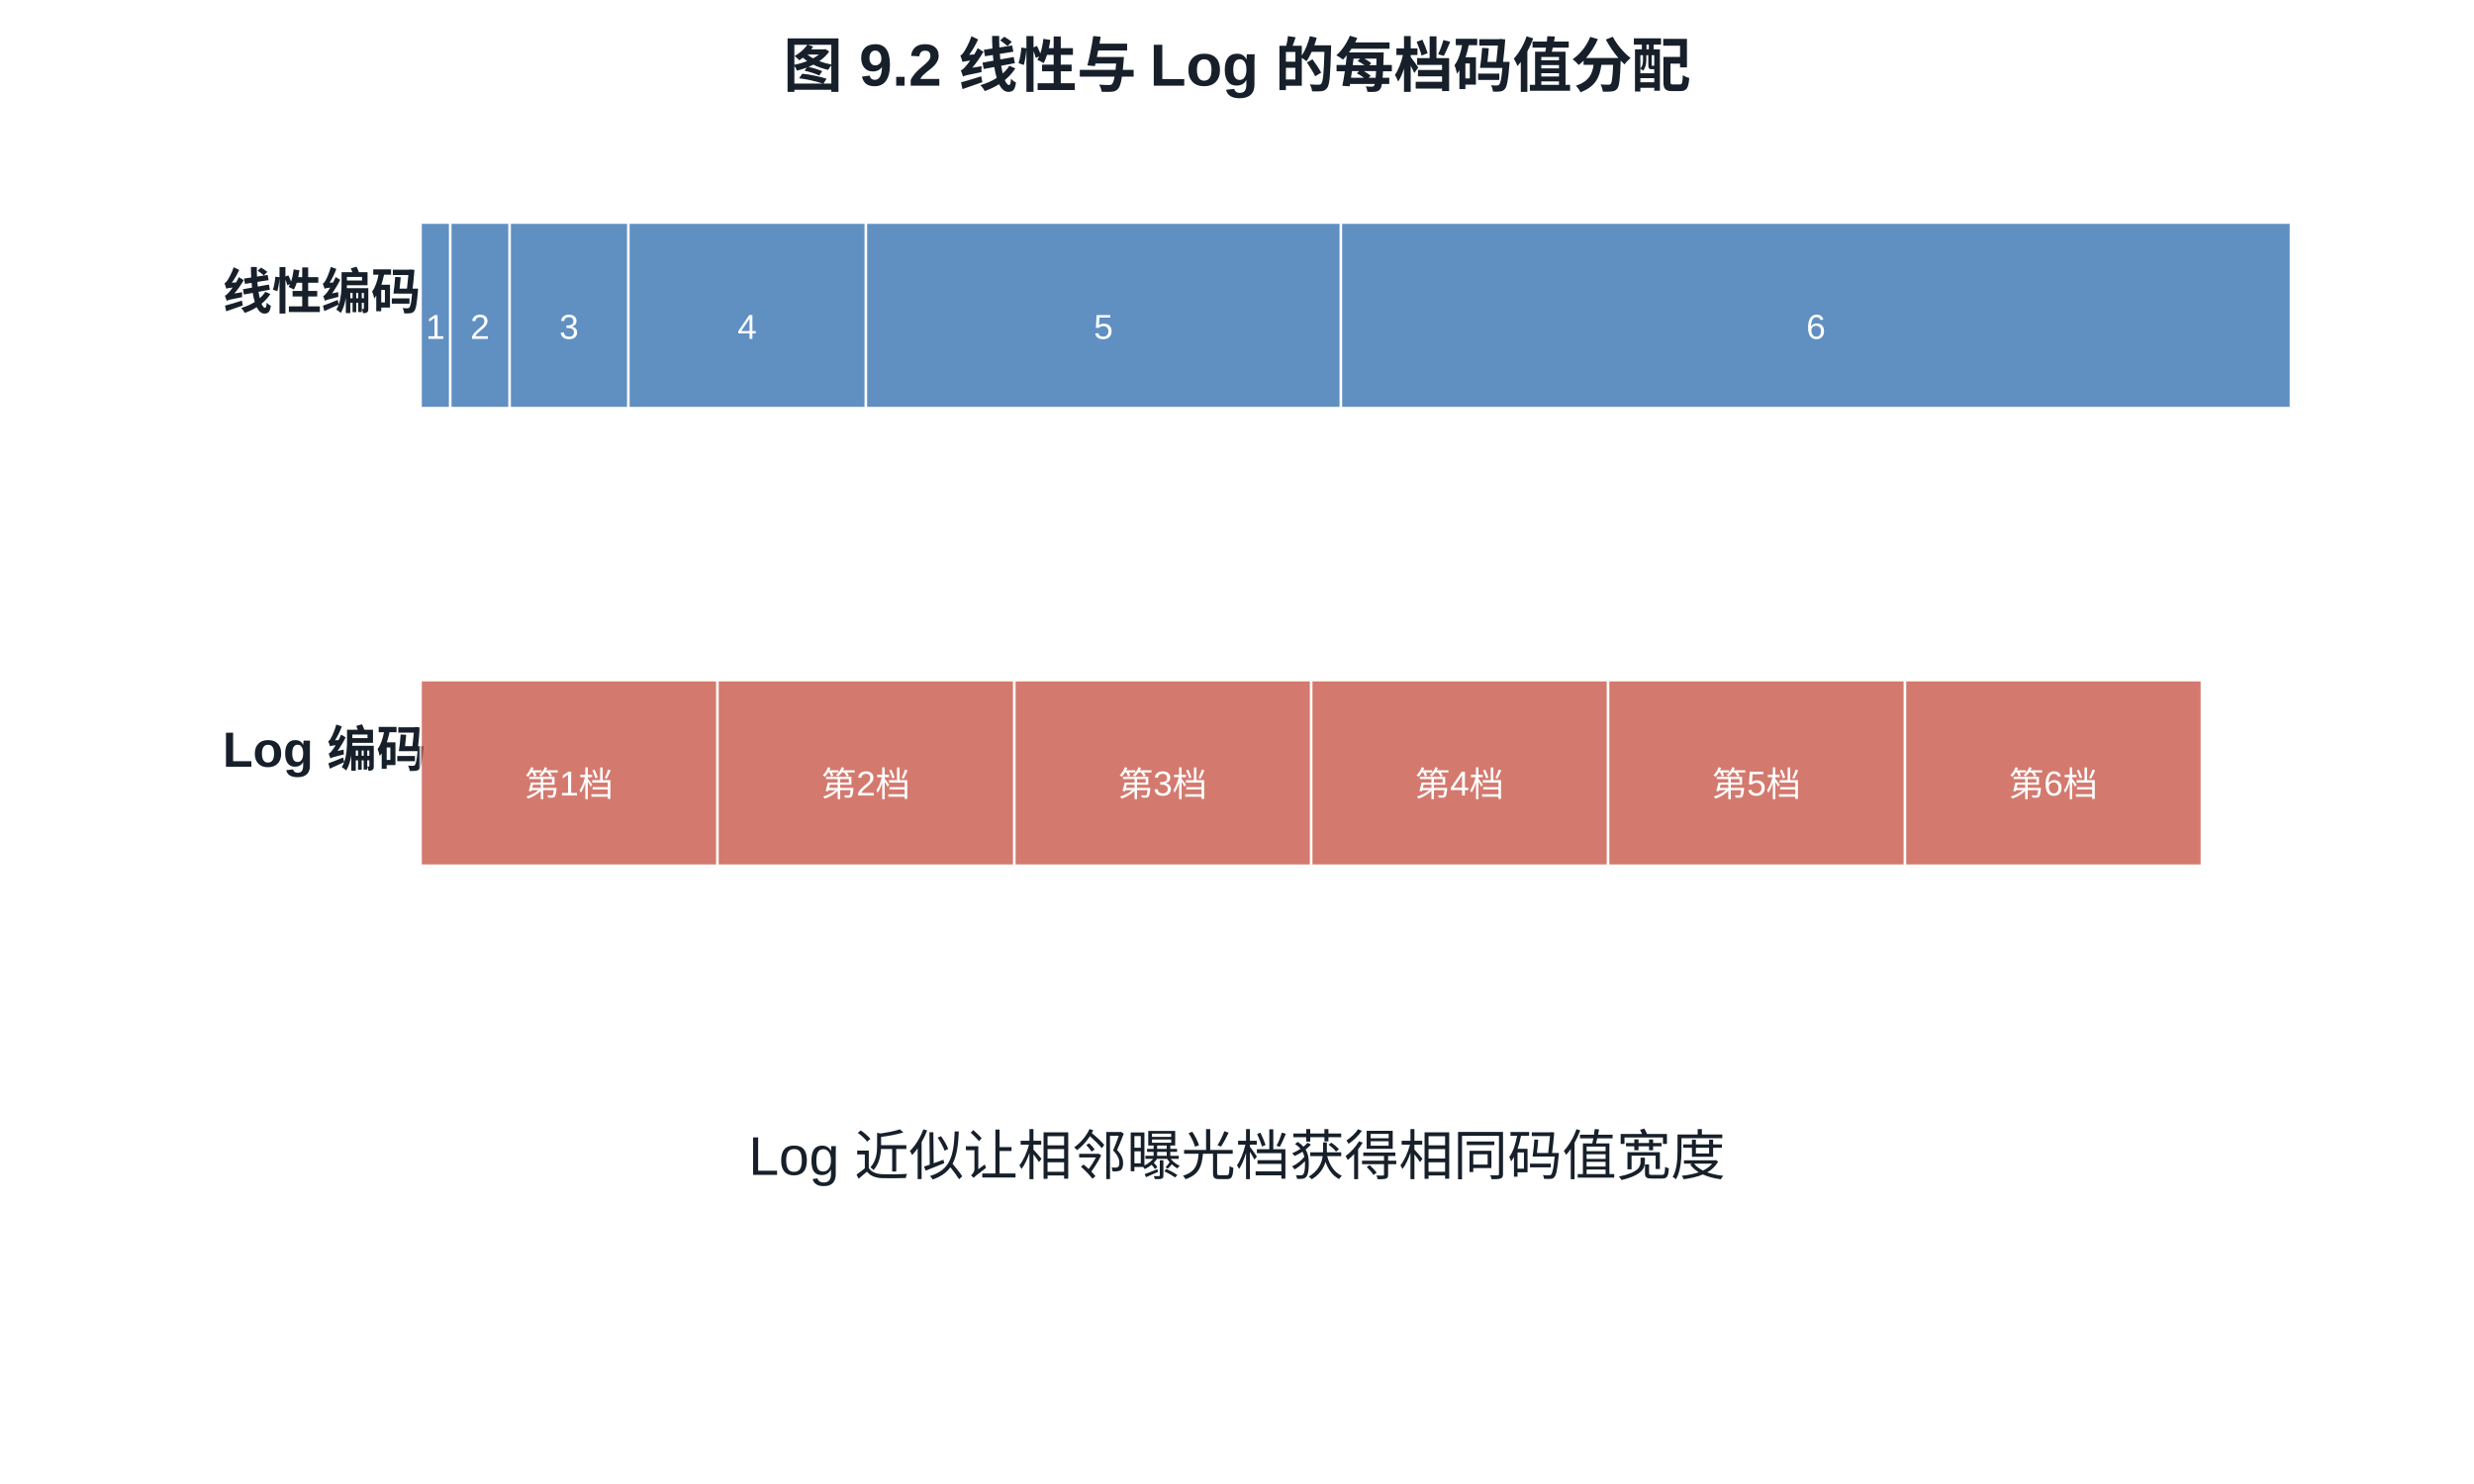
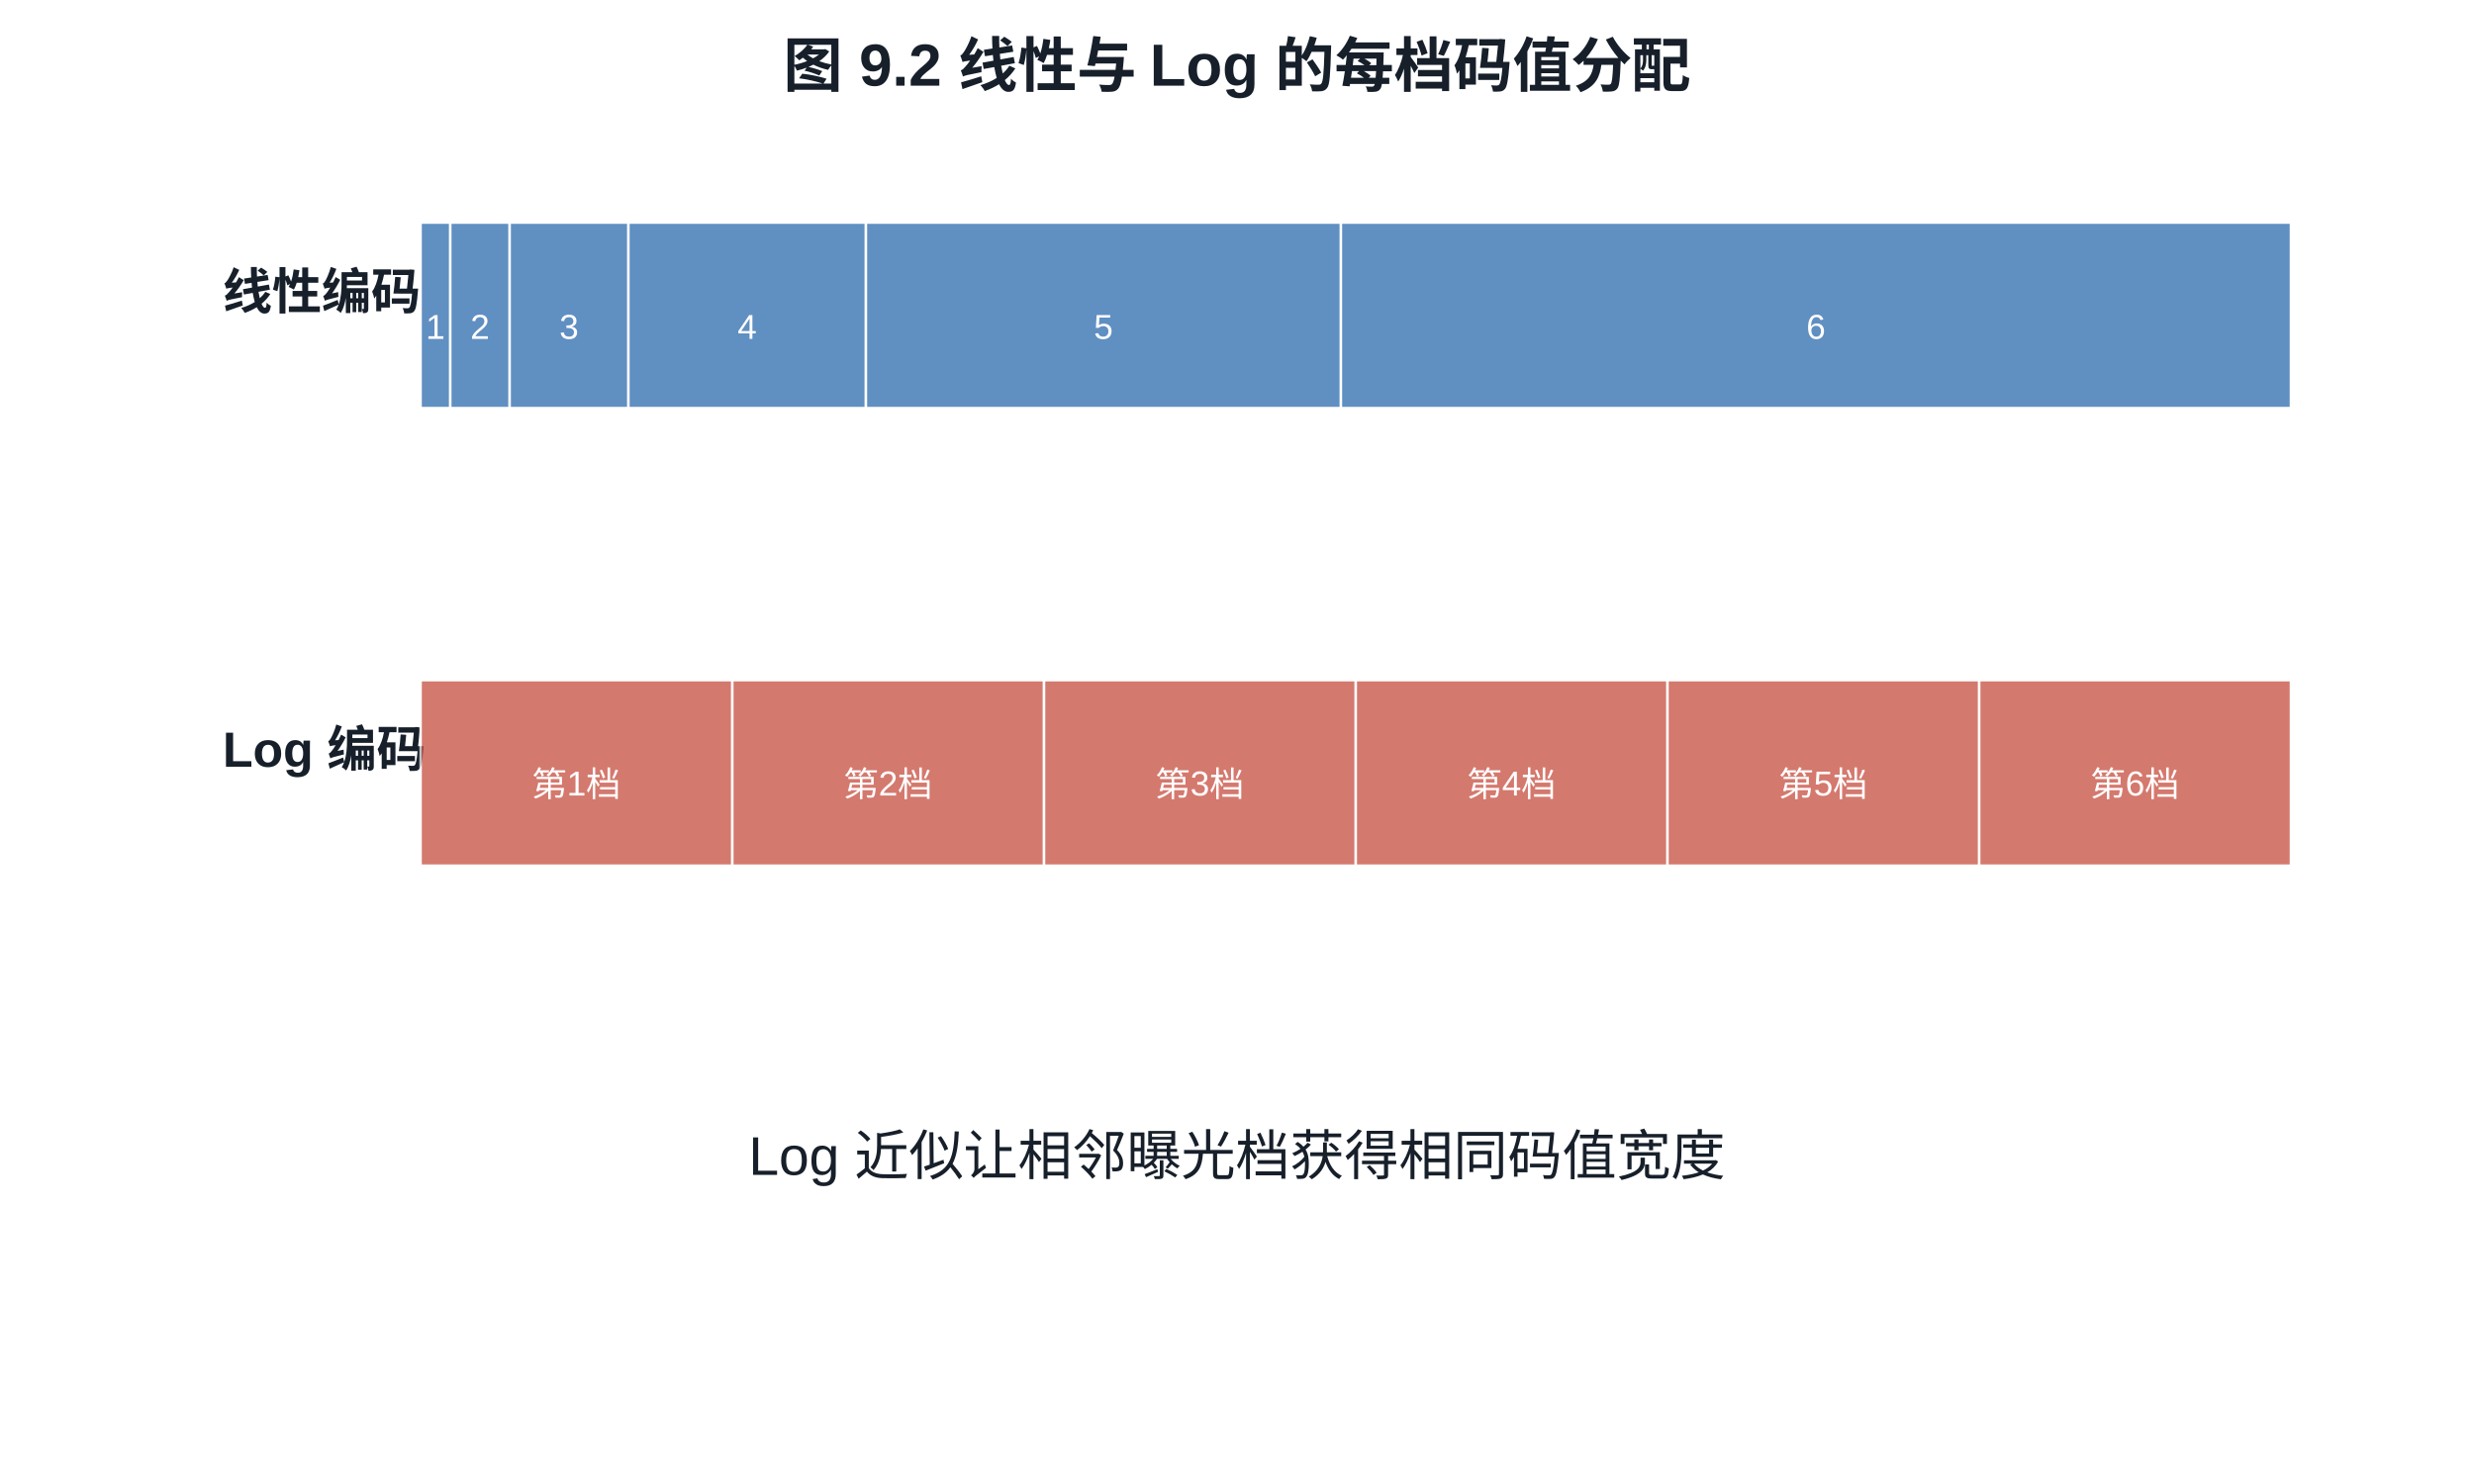
<svg xmlns="http://www.w3.org/2000/svg" width="1000" height="600" viewBox="0 0 1000 600" role="img" aria-label="图 9.2  线性与 Log 的每档码值分配">
  <defs>
    <marker id="arrow" markerWidth="9" markerHeight="9" refX="7" refY="3" orient="auto" markerUnits="strokeWidth">
      <path d="M0,0 L0,6 L8,3 z" fill="context-stroke" />
    </marker>
    <marker id="arrow-open" markerWidth="9" markerHeight="9" refX="7" refY="3" orient="auto" markerUnits="strokeWidth">
      <path d="M0,0 L8,3 L0,6" fill="none" stroke="context-stroke" />
    </marker>
  </defs>
  <rect x="0" y="0" width="1000" height="600" fill="#ffffff" />
  <text x="500.00" y="35.00" fill="#17202a" font-size="24" font-weight="700" text-anchor="middle" font-family="Arial, PingFang SC, Hiragino Sans GB, sans-serif">图 9.2  线性与 Log 的每档码值分配</text>
  <text x="90.00" y="125.00" fill="#17202a" font-size="20" font-weight="700" text-anchor="start" font-family="Arial, PingFang SC, Hiragino Sans GB, sans-serif">线性编码</text>
  <rect x="170.00" y="90.00" width="12.00" height="75.00" rx="0" fill="#2364aa" stroke="#ffffff" stroke-width="1" opacity="0.72" />
  <text x="176.00" y="137.00" fill="#ffffff" font-size="14" font-weight="400" text-anchor="middle" font-family="Arial, PingFang SC, Hiragino Sans GB, sans-serif">1</text>
  <rect x="182.00" y="90.00" width="24.00" height="75.00" rx="0" fill="#2364aa" stroke="#ffffff" stroke-width="1" opacity="0.72" />
  <text x="194.00" y="137.00" fill="#ffffff" font-size="14" font-weight="400" text-anchor="middle" font-family="Arial, PingFang SC, Hiragino Sans GB, sans-serif">2</text>
  <rect x="206.00" y="90.00" width="48.00" height="75.00" rx="0" fill="#2364aa" stroke="#ffffff" stroke-width="1" opacity="0.72" />
  <text x="230.00" y="137.00" fill="#ffffff" font-size="14" font-weight="400" text-anchor="middle" font-family="Arial, PingFang SC, Hiragino Sans GB, sans-serif">3</text>
  <rect x="254.00" y="90.00" width="96.00" height="75.00" rx="0" fill="#2364aa" stroke="#ffffff" stroke-width="1" opacity="0.72" />
  <text x="302.00" y="137.00" fill="#ffffff" font-size="14" font-weight="400" text-anchor="middle" font-family="Arial, PingFang SC, Hiragino Sans GB, sans-serif">4</text>
  <rect x="350.00" y="90.00" width="192.00" height="75.00" rx="0" fill="#2364aa" stroke="#ffffff" stroke-width="1" opacity="0.72" />
  <text x="446.00" y="137.00" fill="#ffffff" font-size="14" font-weight="400" text-anchor="middle" font-family="Arial, PingFang SC, Hiragino Sans GB, sans-serif">5</text>
  <rect x="542.00" y="90.00" width="384.00" height="75.00" rx="0" fill="#2364aa" stroke="#ffffff" stroke-width="1" opacity="0.72" />
  <text x="734.00" y="137.00" fill="#ffffff" font-size="14" font-weight="400" text-anchor="middle" font-family="Arial, PingFang SC, Hiragino Sans GB, sans-serif">6</text>
  <text x="90.00" y="310.00" fill="#17202a" font-size="20" font-weight="700" text-anchor="start" font-family="Arial, PingFang SC, Hiragino Sans GB, sans-serif">Log 编码</text>
-   <rect x="170.00" y="275.00" width="120.00" height="75.00" rx="0" fill="#c44536" stroke="#ffffff" stroke-width="1" opacity="0.72" />
-   <text x="230.00" y="322.00" fill="#ffffff" font-size="14" font-weight="400" text-anchor="middle" font-family="Arial, PingFang SC, Hiragino Sans GB, sans-serif">第1档</text>
-   <rect x="290.00" y="275.00" width="120.00" height="75.00" rx="0" fill="#c44536" stroke="#ffffff" stroke-width="1" opacity="0.72" />
-   <text x="350.00" y="322.00" fill="#ffffff" font-size="14" font-weight="400" text-anchor="middle" font-family="Arial, PingFang SC, Hiragino Sans GB, sans-serif">第2档</text>
-   <rect x="410.00" y="275.00" width="120.00" height="75.00" rx="0" fill="#c44536" stroke="#ffffff" stroke-width="1" opacity="0.72" />
-   <text x="470.00" y="322.00" fill="#ffffff" font-size="14" font-weight="400" text-anchor="middle" font-family="Arial, PingFang SC, Hiragino Sans GB, sans-serif">第3档</text>
-   <rect x="530.00" y="275.00" width="120.00" height="75.00" rx="0" fill="#c44536" stroke="#ffffff" stroke-width="1" opacity="0.72" />
-   <text x="590.00" y="322.00" fill="#ffffff" font-size="14" font-weight="400" text-anchor="middle" font-family="Arial, PingFang SC, Hiragino Sans GB, sans-serif">第4档</text>
-   <rect x="650.00" y="275.00" width="120.00" height="75.00" rx="0" fill="#c44536" stroke="#ffffff" stroke-width="1" opacity="0.72" />
-   <text x="710.00" y="322.00" fill="#ffffff" font-size="14" font-weight="400" text-anchor="middle" font-family="Arial, PingFang SC, Hiragino Sans GB, sans-serif">第5档</text>
-   <rect x="770.00" y="275.00" width="120.00" height="75.00" rx="0" fill="#c44536" stroke="#ffffff" stroke-width="1" opacity="0.72" />
-   <text x="830.00" y="322.00" fill="#ffffff" font-size="14" font-weight="400" text-anchor="middle" font-family="Arial, PingFang SC, Hiragino Sans GB, sans-serif">第6档</text>
+   <rect x="170.00" y="275.00" width="126.00" height="75.00" rx="0" fill="#c44536" stroke="#ffffff" stroke-width="1" opacity="0.72" />
+   <text x="233.00" y="322.00" fill="#ffffff" font-size="14" font-weight="400" text-anchor="middle" font-family="Arial, PingFang SC, Hiragino Sans GB, sans-serif">第1档</text>
+   <rect x="296.00" y="275.00" width="126.00" height="75.00" rx="0" fill="#c44536" stroke="#ffffff" stroke-width="1" opacity="0.72" />
+   <text x="359.00" y="322.00" fill="#ffffff" font-size="14" font-weight="400" text-anchor="middle" font-family="Arial, PingFang SC, Hiragino Sans GB, sans-serif">第2档</text>
+   <rect x="422.00" y="275.00" width="126.00" height="75.00" rx="0" fill="#c44536" stroke="#ffffff" stroke-width="1" opacity="0.72" />
+   <text x="485.00" y="322.00" fill="#ffffff" font-size="14" font-weight="400" text-anchor="middle" font-family="Arial, PingFang SC, Hiragino Sans GB, sans-serif">第3档</text>
+   <rect x="548.00" y="275.00" width="126.00" height="75.00" rx="0" fill="#c44536" stroke="#ffffff" stroke-width="1" opacity="0.72" />
+   <text x="611.00" y="322.00" fill="#ffffff" font-size="14" font-weight="400" text-anchor="middle" font-family="Arial, PingFang SC, Hiragino Sans GB, sans-serif">第4档</text>
+   <rect x="674.00" y="275.00" width="126.00" height="75.00" rx="0" fill="#c44536" stroke="#ffffff" stroke-width="1" opacity="0.72" />
+   <text x="737.00" y="322.00" fill="#ffffff" font-size="14" font-weight="400" text-anchor="middle" font-family="Arial, PingFang SC, Hiragino Sans GB, sans-serif">第5档</text>
+   <rect x="800.00" y="275.00" width="126.00" height="75.00" rx="0" fill="#c44536" stroke="#ffffff" stroke-width="1" opacity="0.72" />
+   <text x="863.00" y="322.00" fill="#ffffff" font-size="14" font-weight="400" text-anchor="middle" font-family="Arial, PingFang SC, Hiragino Sans GB, sans-serif">第6档</text>
  <text x="500.00" y="475.00" fill="#17202a" font-size="22" font-weight="400" text-anchor="middle" font-family="Arial, PingFang SC, Hiragino Sans GB, sans-serif">Log 近似让相邻曝光档获得相同码值宽度</text>
</svg>
